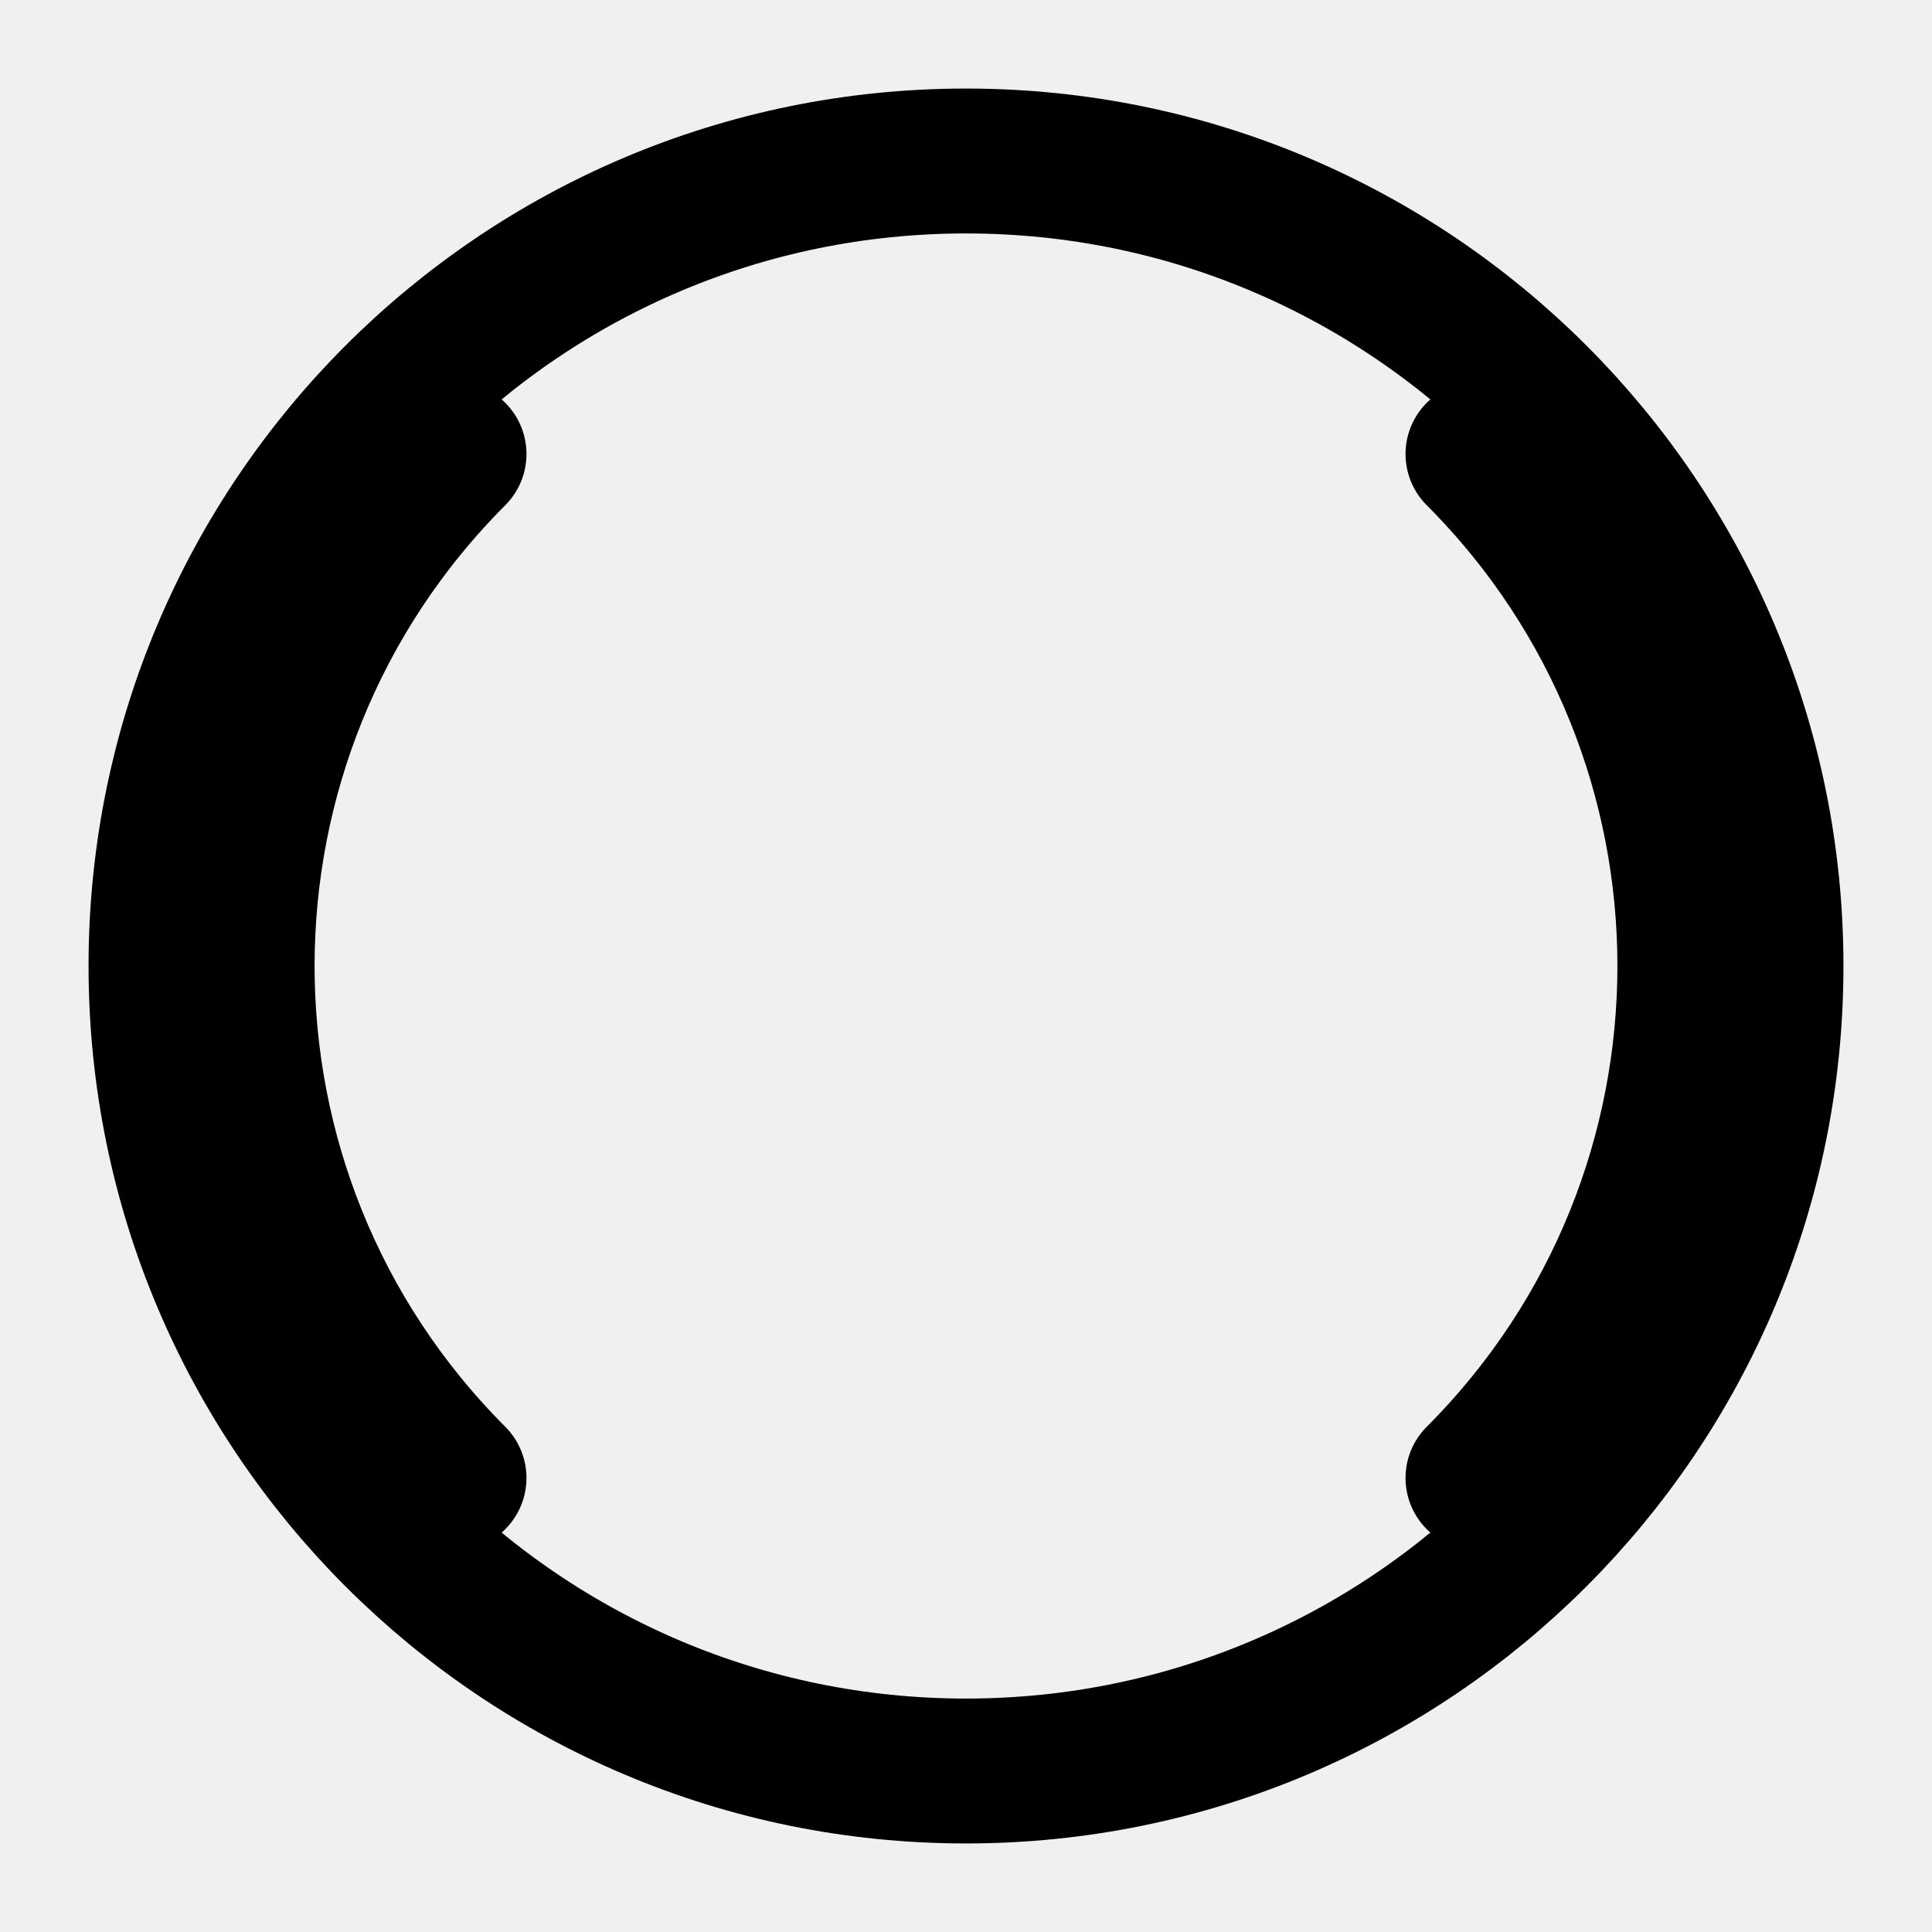
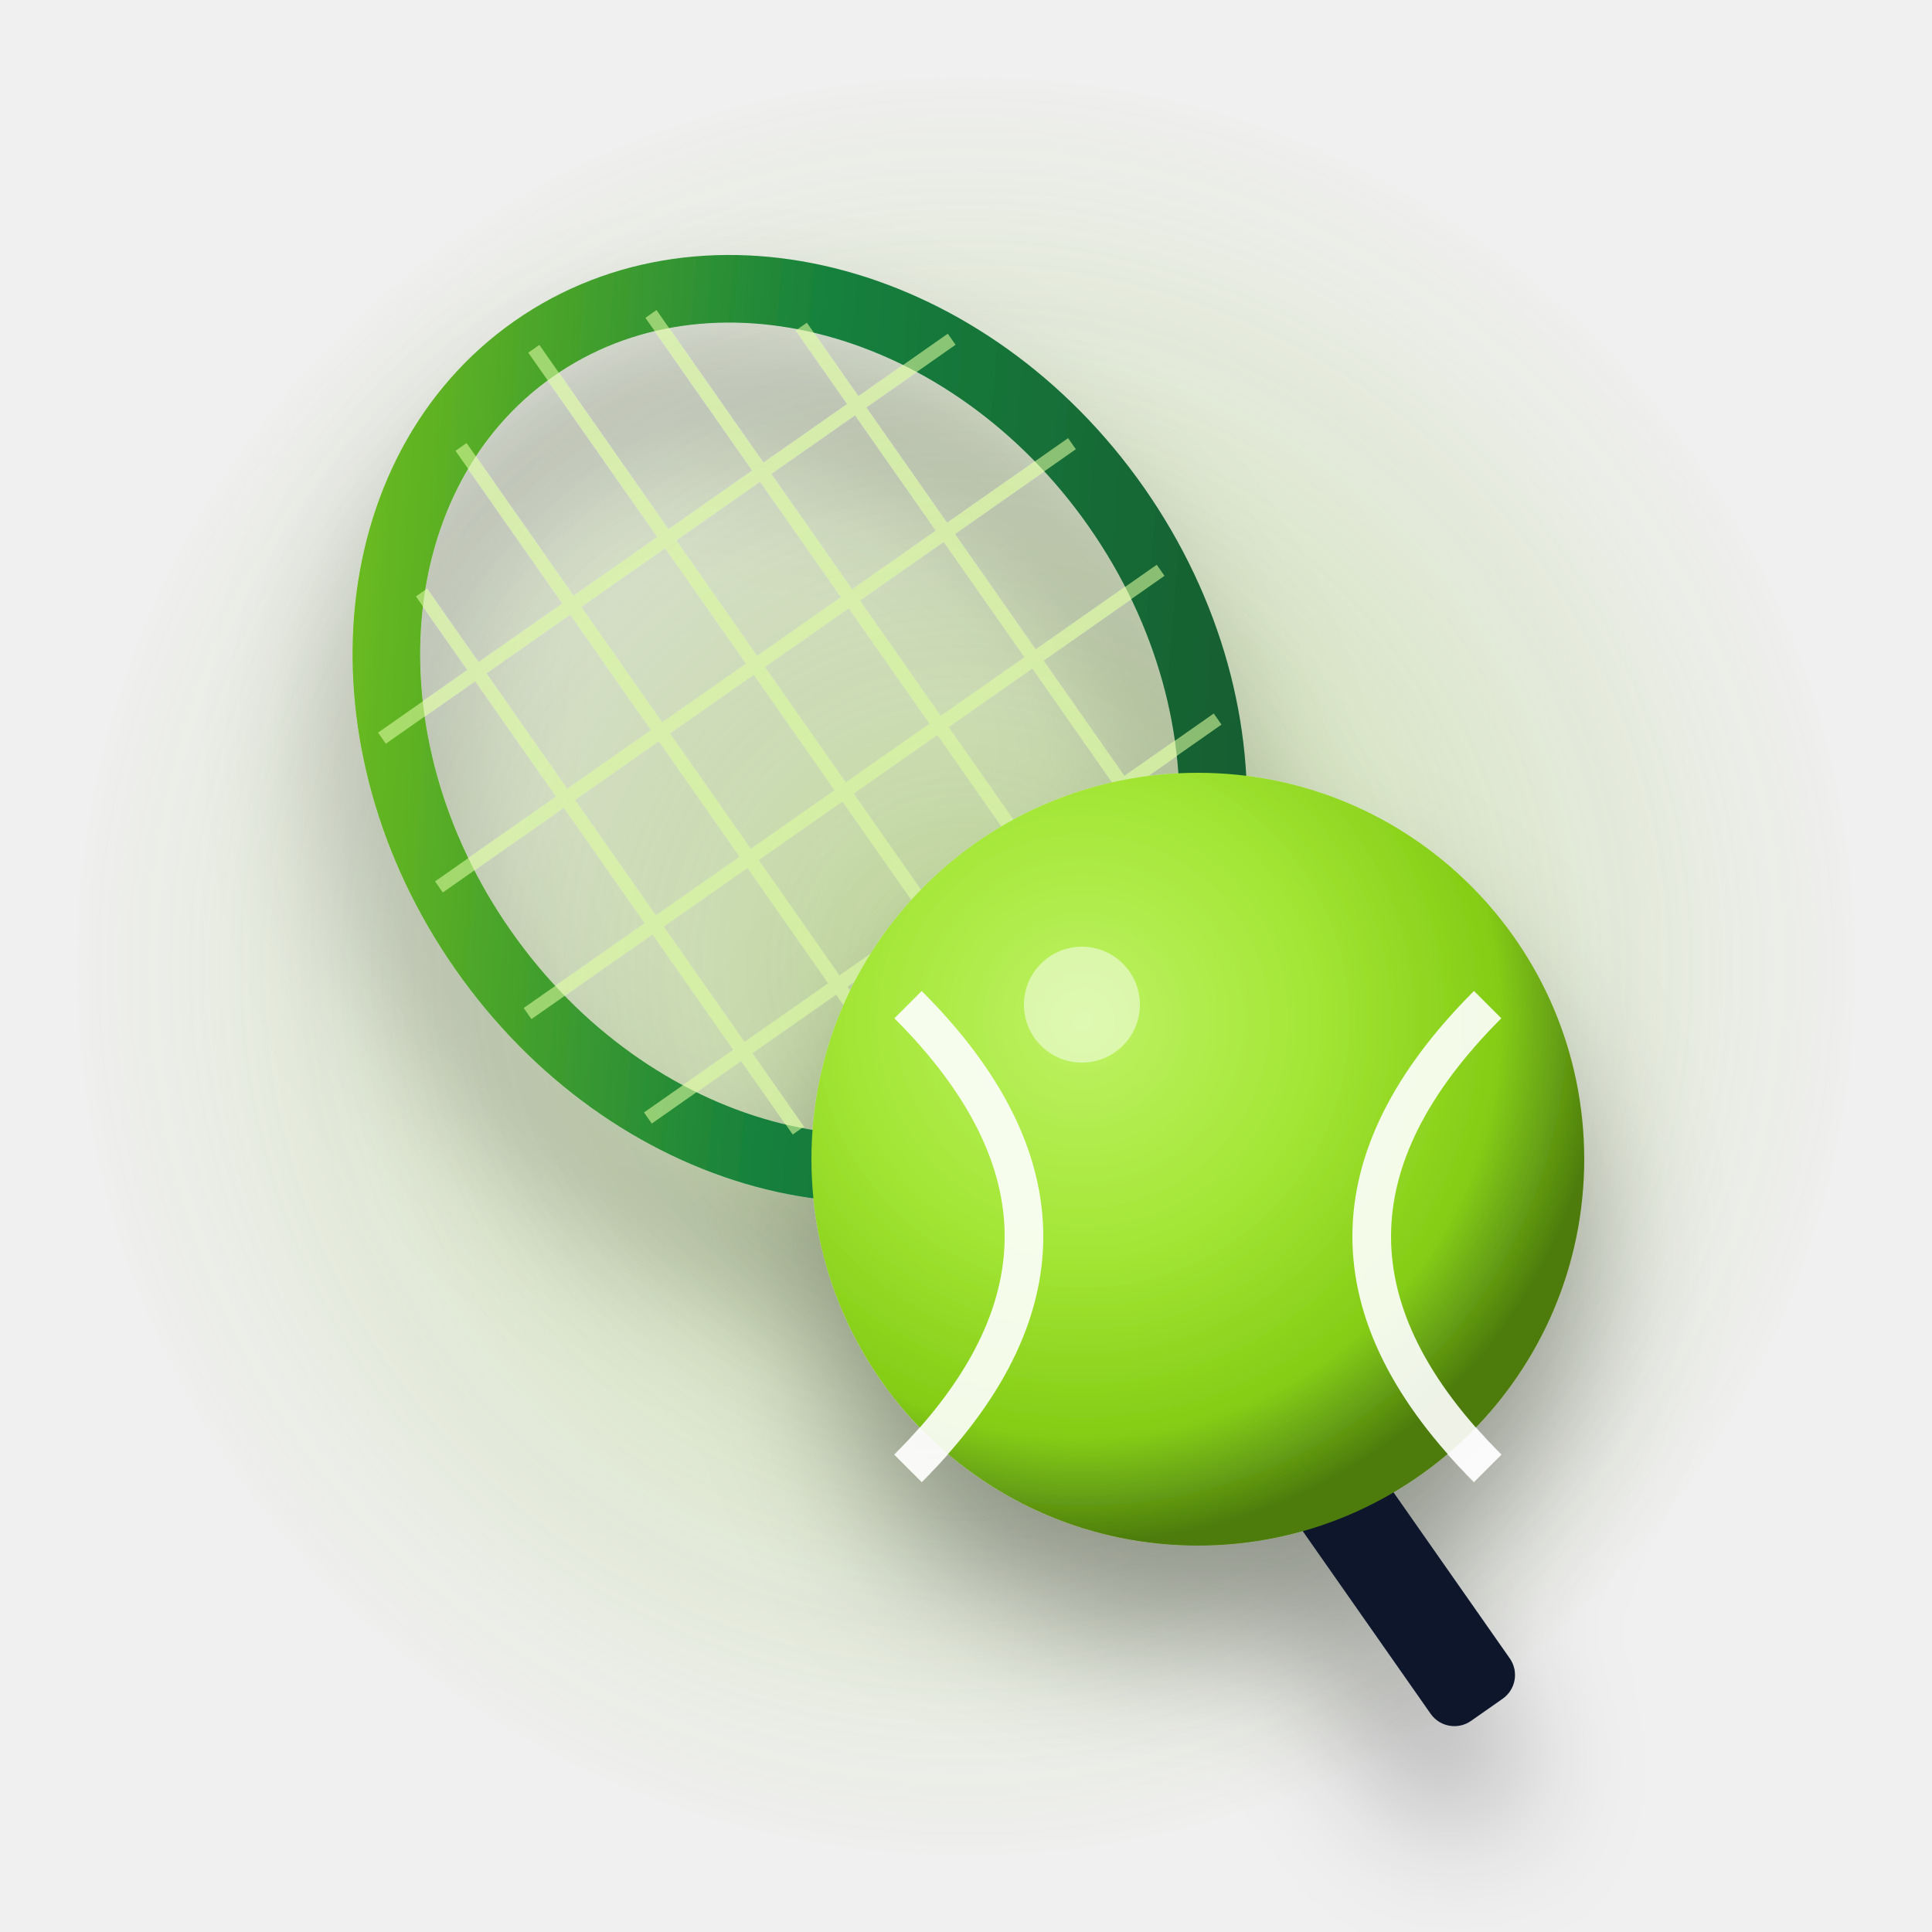
- <svg xmlns="http://www.w3.org/2000/svg" viewBox="0 0 24 24" fill="none" stroke="currentColor" stroke-width="1.8" stroke-linecap="round" stroke-linejoin="round">
-   <circle cx="12" cy="12" r="10" />
-   <path d="M18.36 5.64a9 9 0 0 1 0 12.72" />
-   <path d="M5.64 5.64a9 9 0 0 0 0 12.72" />
+ <svg xmlns="http://www.w3.org/2000/svg" viewBox="0 0 100 100" fill="none">
+   <defs>
+     <radialGradient id="tennisGlow" cx="50%" cy="50%" r="50%">
+       <stop offset="0%" stop-color="#84cc16" stop-opacity="0.35" />
+       <stop offset="100%" stop-color="#65a30d" stop-opacity="0" />
+     </radialGradient>
+     <radialGradient id="tennisBallGrad" cx="35%" cy="32%" r="68%">
+       <stop offset="0%" stop-color="#bef264" />
+       <stop offset="45%" stop-color="#a3e635" />
+       <stop offset="80%" stop-color="#84cc16" />
+       <stop offset="100%" stop-color="#4d7c0f" />
+     </radialGradient>
+     <linearGradient id="tennisRacketFrame" x1="0%" y1="0%" x2="100%" y2="100%">
+       <stop offset="0%" stop-color="#84cc16" />
+       <stop offset="50%" stop-color="#15803d" />
+       <stop offset="100%" stop-color="#14532d" />
+     </linearGradient>
+     <filter id="shadowTennis" x="-10%" y="-10%" width="120%" height="120%">
+       <feDropShadow dx="0" dy="5" stdDeviation="3.5" flood-opacity="0.35" />
+     </filter>
+   </defs>
+   <circle cx="50" cy="50" r="46" fill="url(#tennisGlow)" />
+   <g filter="url(#shadowTennis)">
+     <g transform="rotate(-35 50 50)">
+       <ellipse cx="50" cy="35" rx="20" ry="24" stroke="url(#tennisRacketFrame)" stroke-width="3.5" fill="none" />
+       <g stroke="#d9f99d" stroke-width="0.7" opacity="0.6">
+         <line x1="38" y1="18" x2="38" y2="52" />
+         <line x1="44" y1="13" x2="44" y2="57" />
+         <line x1="50" y1="11" x2="50" y2="59" />
+         <line x1="56" y1="13" x2="56" y2="57" />
+         <line x1="62" y1="18" x2="62" y2="52" />
+         <line x1="32" y1="23" x2="68" y2="23" />
+         <line x1="30" y1="31" x2="70" y2="31" />
+         <line x1="30" y1="39" x2="70" y2="39" />
+         <line x1="32" y1="47" x2="68" y2="47" />
+       </g>
+       <line x1="50" y1="59" x2="50" y2="82" stroke="url(#tennisRacketFrame)" stroke-width="3" />
+       <rect x="47.5" y="82" width="5" height="15" rx="1.5" fill="#0f172a" />
+     </g>
+     <circle cx="62" cy="60" r="20" fill="url(#tennisBallGrad)" />
+     <path d="M47 52 C55 60 55 68 47 76" stroke="#ffffff" stroke-width="2" fill="none" opacity="0.9" />
+     <path d="M77 52 C69 60 69 68 77 76" stroke="#ffffff" stroke-width="2" fill="none" opacity="0.9" />
+     <circle cx="56" cy="52" r="3" fill="#ffffff" opacity="0.5" />
+   </g>
</svg>
